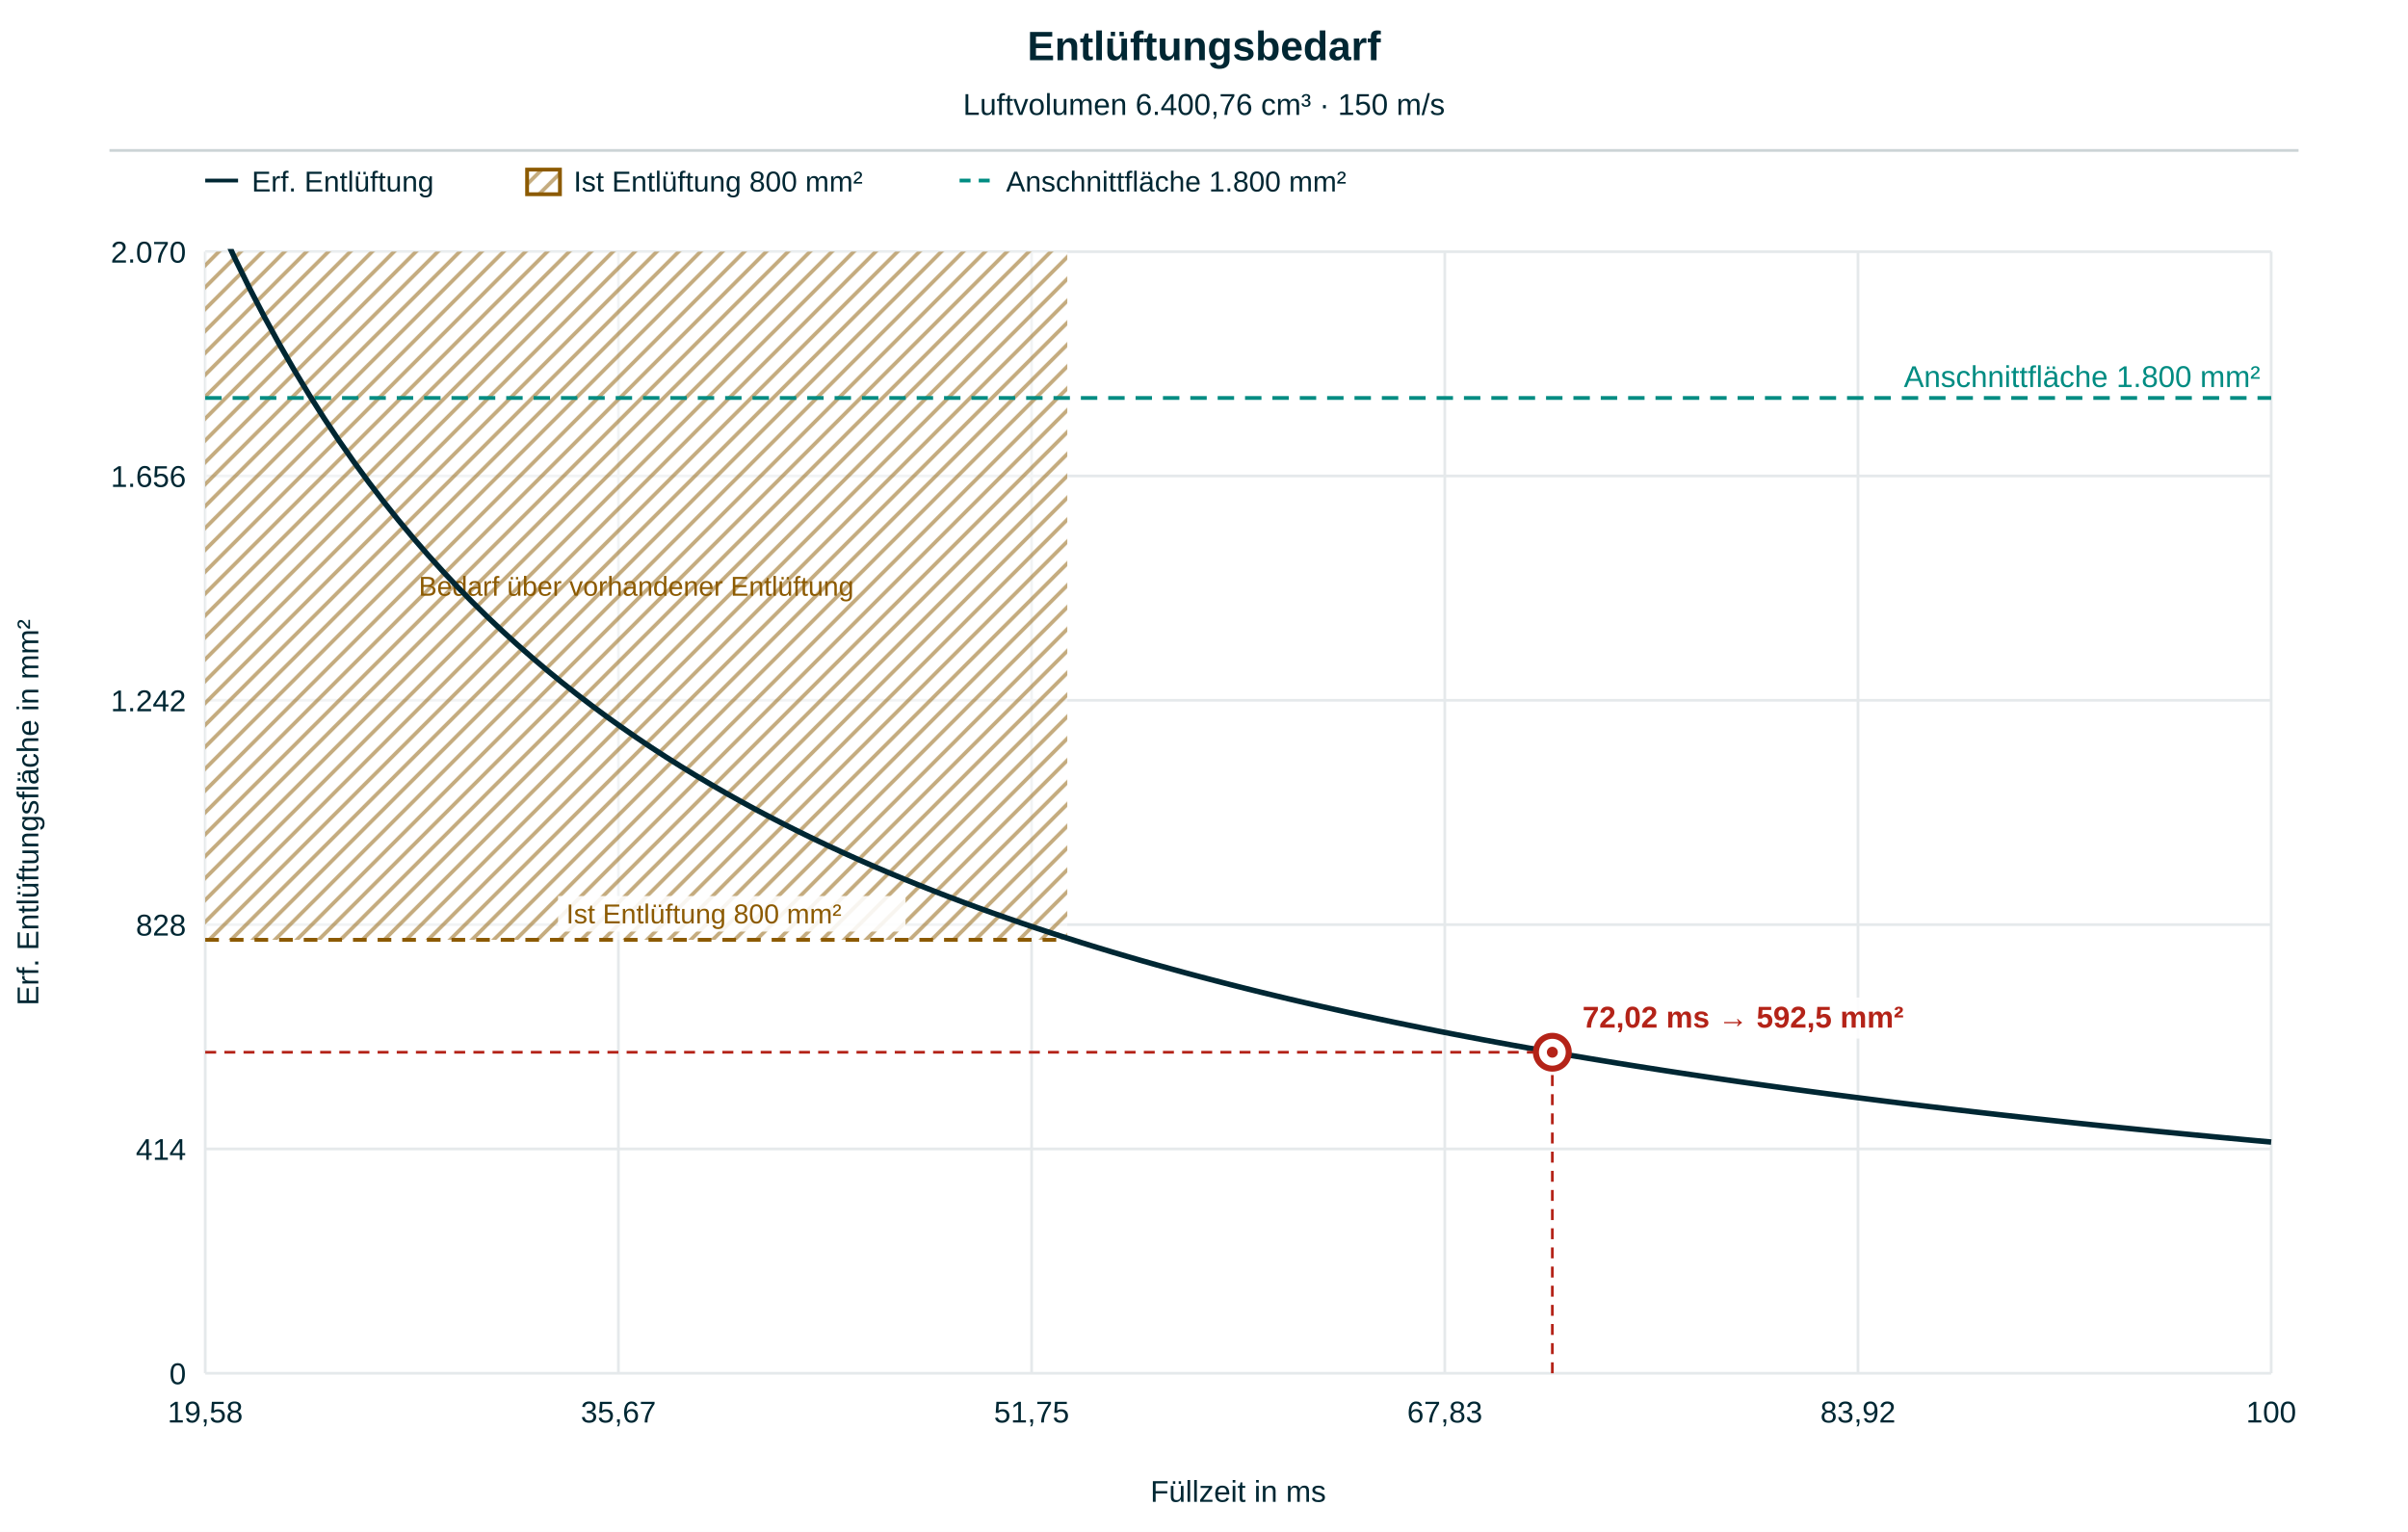
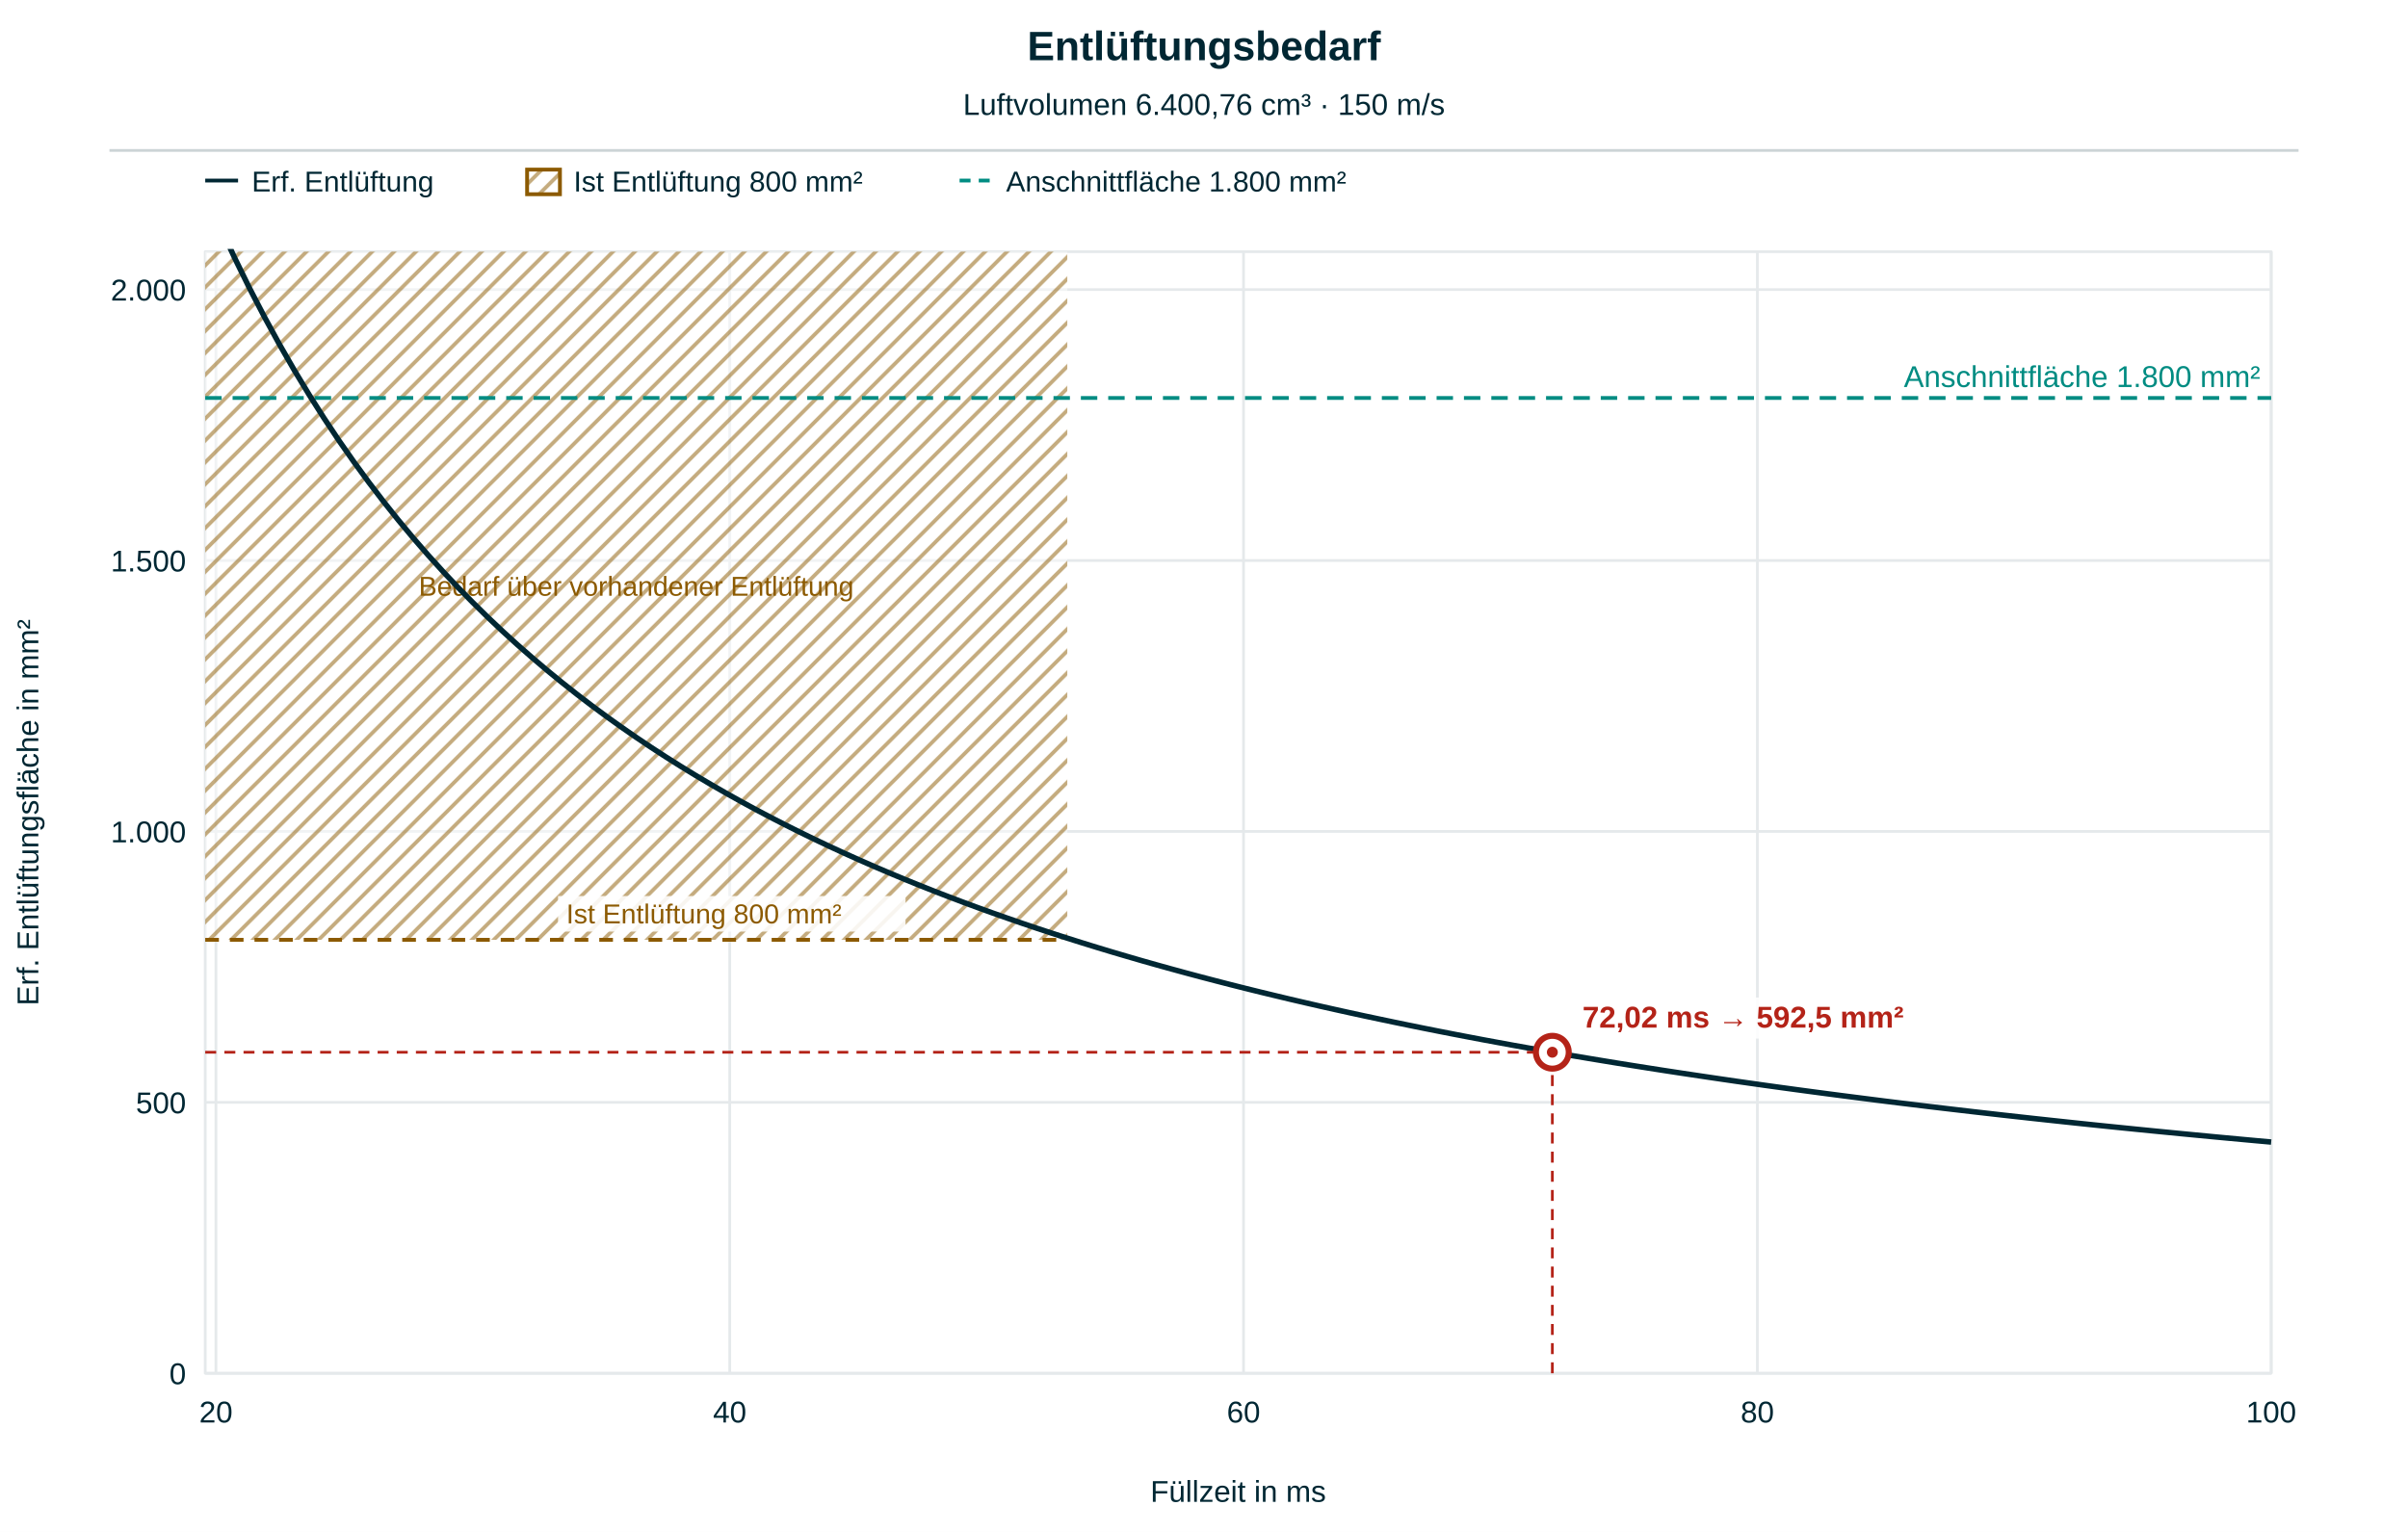
<svg xmlns="http://www.w3.org/2000/svg" viewBox="0 0 880 560" font-family="Arial, Helvetica, sans-serif" role="img">
  <defs>
    <clipPath id="clip0">
      <path d="M75.00 92.00h755.00v410.00h-755.00Z" />
    </clipPath>
    <pattern id="pat0" patternUnits="userSpaceOnUse" width="8" height="8">
      <path d="M-2 6L6 -2M2 10L10 2" fill="none" stroke="#8c5a00" stroke-opacity="0.5" stroke-width="1.4" />
    </pattern>
    <clipPath id="clip1">
      <path d="M74.00 91.00h757.00v412.00h-757.00Z" />
    </clipPath>
  </defs>
  <rect x="0.00" y="0.00" width="880.00" height="560.00" fill="#ffffff" />
  <text x="440.00" y="22.00" font-family="Arial, Helvetica, sans-serif" font-size="15" font-weight="700" fill="#002733" text-anchor="middle">Entlüftungsbedarf</text>
  <text x="440.00" y="42.00" font-family="Arial, Helvetica, sans-serif" font-size="11" font-weight="400" fill="#002733" text-anchor="middle">Luftvolumen 6.400,76 cm³ · 150 m/s</text>
  <path d="M40.00 55.00L840.00 55.00" fill="none" stroke="#ccd4d6" stroke-width="1" stroke-linejoin="round" />
-   <path d="M75.00 92.00L75.00 502.00" fill="none" stroke="#e5e9eb" stroke-width="1" stroke-linejoin="round" />
-   <path d="M75.00 92.00L830.00 92.00" fill="none" stroke="#e5e9eb" stroke-width="1" stroke-linejoin="round" />
-   <text x="75.00" y="520.00" font-family="Arial, Helvetica, sans-serif" font-size="11" font-weight="400" fill="#002733" text-anchor="middle">19,58</text>
-   <text x="68.00" y="96.00" font-family="Arial, Helvetica, sans-serif" font-size="11" font-weight="400" fill="#002733" text-anchor="end">2.070</text>
-   <path d="M226.00 92.00L226.00 502.00" fill="none" stroke="#e5e9eb" stroke-width="1" stroke-linejoin="round" />
-   <path d="M75.00 174.00L830.00 174.00" fill="none" stroke="#e5e9eb" stroke-width="1" stroke-linejoin="round" />
-   <text x="226.00" y="520.00" font-family="Arial, Helvetica, sans-serif" font-size="11" font-weight="400" fill="#002733" text-anchor="middle">35,67</text>
-   <text x="68.00" y="178.00" font-family="Arial, Helvetica, sans-serif" font-size="11" font-weight="400" fill="#002733" text-anchor="end">1.656</text>
-   <path d="M377.00 92.00L377.00 502.00" fill="none" stroke="#e5e9eb" stroke-width="1" stroke-linejoin="round" />
-   <path d="M75.00 256.00L830.00 256.00" fill="none" stroke="#e5e9eb" stroke-width="1" stroke-linejoin="round" />
-   <text x="377.00" y="520.00" font-family="Arial, Helvetica, sans-serif" font-size="11" font-weight="400" fill="#002733" text-anchor="middle">51,75</text>
-   <text x="68.00" y="260.00" font-family="Arial, Helvetica, sans-serif" font-size="11" font-weight="400" fill="#002733" text-anchor="end">1.242</text>
-   <path d="M528.00 92.00L528.00 502.00" fill="none" stroke="#e5e9eb" stroke-width="1" stroke-linejoin="round" />
-   <path d="M75.00 338.00L830.00 338.00" fill="none" stroke="#e5e9eb" stroke-width="1" stroke-linejoin="round" />
-   <text x="528.00" y="520.00" font-family="Arial, Helvetica, sans-serif" font-size="11" font-weight="400" fill="#002733" text-anchor="middle">67,83</text>
-   <text x="68.00" y="342.00" font-family="Arial, Helvetica, sans-serif" font-size="11" font-weight="400" fill="#002733" text-anchor="end">828</text>
-   <path d="M679.00 92.00L679.00 502.00" fill="none" stroke="#e5e9eb" stroke-width="1" stroke-linejoin="round" />
-   <path d="M75.00 420.00L830.00 420.00" fill="none" stroke="#e5e9eb" stroke-width="1" stroke-linejoin="round" />
-   <text x="679.00" y="520.00" font-family="Arial, Helvetica, sans-serif" font-size="11" font-weight="400" fill="#002733" text-anchor="middle">83,92</text>
-   <text x="68.00" y="424.00" font-family="Arial, Helvetica, sans-serif" font-size="11" font-weight="400" fill="#002733" text-anchor="end">414</text>
+   <path d="M75.00 92.00h755.00v410.00h-755.00Z" fill="none" stroke="#e5e9eb" stroke-width="1" stroke-linejoin="round" />
+   <path d="M78.91 92.00L78.91 502.00" fill="none" stroke="#e5e9eb" stroke-width="1" stroke-linejoin="round" />
+   <text x="78.91" y="520.00" font-family="Arial, Helvetica, sans-serif" font-size="11" font-weight="400" fill="#002733" text-anchor="middle">20</text>
+   <path d="M266.68 92.00L266.68 502.00" fill="none" stroke="#e5e9eb" stroke-width="1" stroke-linejoin="round" />
+   <text x="266.68" y="520.00" font-family="Arial, Helvetica, sans-serif" font-size="11" font-weight="400" fill="#002733" text-anchor="middle">40</text>
+   <path d="M454.45 92.00L454.45 502.00" fill="none" stroke="#e5e9eb" stroke-width="1" stroke-linejoin="round" />
+   <text x="454.45" y="520.00" font-family="Arial, Helvetica, sans-serif" font-size="11" font-weight="400" fill="#002733" text-anchor="middle">60</text>
+   <path d="M642.23 92.00L642.23 502.00" fill="none" stroke="#e5e9eb" stroke-width="1" stroke-linejoin="round" />
+   <text x="642.23" y="520.00" font-family="Arial, Helvetica, sans-serif" font-size="11" font-weight="400" fill="#002733" text-anchor="middle">80</text>
  <path d="M830.00 92.00L830.00 502.00" fill="none" stroke="#e5e9eb" stroke-width="1" stroke-linejoin="round" />
+   <text x="830.00" y="520.00" font-family="Arial, Helvetica, sans-serif" font-size="11" font-weight="400" fill="#002733" text-anchor="middle">100</text>
  <path d="M75.00 502.00L830.00 502.00" fill="none" stroke="#e5e9eb" stroke-width="1" stroke-linejoin="round" />
-   <text x="830.00" y="520.00" font-family="Arial, Helvetica, sans-serif" font-size="11" font-weight="400" fill="#002733" text-anchor="middle">100</text>
  <text x="68.00" y="506.00" font-family="Arial, Helvetica, sans-serif" font-size="11" font-weight="400" fill="#002733" text-anchor="end">0</text>
+   <path d="M75.00 402.97L830.00 402.97" fill="none" stroke="#e5e9eb" stroke-width="1" stroke-linejoin="round" />
+   <text x="68.00" y="406.97" font-family="Arial, Helvetica, sans-serif" font-size="11" font-weight="400" fill="#002733" text-anchor="end">500</text>
+   <path d="M75.00 303.93L830.00 303.93" fill="none" stroke="#e5e9eb" stroke-width="1" stroke-linejoin="round" />
+   <text x="68.00" y="307.93" font-family="Arial, Helvetica, sans-serif" font-size="11" font-weight="400" fill="#002733" text-anchor="end">1.000</text>
+   <path d="M75.00 204.90L830.00 204.90" fill="none" stroke="#e5e9eb" stroke-width="1" stroke-linejoin="round" />
+   <text x="68.00" y="208.90" font-family="Arial, Helvetica, sans-serif" font-size="11" font-weight="400" fill="#002733" text-anchor="end">1.500</text>
+   <path d="M75.00 105.86L830.00 105.86" fill="none" stroke="#e5e9eb" stroke-width="1" stroke-linejoin="round" />
+   <text x="68.00" y="109.86" font-family="Arial, Helvetica, sans-serif" font-size="11" font-weight="400" fill="#002733" text-anchor="end">2.000</text>
  <text x="452.50" y="549.00" font-family="Arial, Helvetica, sans-serif" font-size="11" font-weight="400" fill="#002733" text-anchor="middle">Füllzeit in ms</text>
  <text x="0.00" y="0.00" font-family="Arial, Helvetica, sans-serif" font-size="11" font-weight="400" fill="#002733" text-anchor="middle" transform="translate(14.00 297.00) rotate(-90.00)">Erf. Entlüftungsfläche in mm²</text>
  <g clip-path="url(#clip0)">
    <path d="M75.00 343.55L80.43 343.55L85.86 343.55L91.29 343.55L96.73 343.55L102.16 343.55L107.59 343.55L113.02 343.55L118.45 343.55L123.88 343.55L129.32 343.55L134.75 343.55L140.18 343.55L145.61 343.55L151.04 343.55L156.47 343.55L161.91 343.55L167.34 343.55L172.77 343.55L178.20 343.55L183.63 343.55L189.06 343.55L194.50 343.55L199.93 343.55L205.36 343.55L210.79 343.55L216.22 343.55L221.65 343.55L227.09 343.55L232.52 343.55L237.95 343.55L243.38 343.55L248.81 343.55L254.24 343.55L259.68 343.55L265.11 343.55L270.54 343.55L275.97 343.55L281.40 343.55L286.83 343.55L292.27 343.55L297.70 343.55L303.13 343.55L308.56 343.55L313.99 343.55L319.42 343.55L324.86 343.55L330.29 343.55L335.72 343.55L341.15 343.55L346.58 343.55L352.01 343.55L357.45 343.55L362.88 343.55L368.31 343.55L373.74 343.55L379.17 343.55L384.60 343.55L390.04 343.55L390.04 92.00L75.00 92.00Z" fill="rgba(255,255,255,.45)" fill-rule="nonzero" />
    <path d="M75.00 343.55L80.43 343.55L85.86 343.55L91.29 343.55L96.73 343.55L102.16 343.55L107.59 343.55L113.02 343.55L118.45 343.55L123.88 343.55L129.32 343.55L134.75 343.55L140.18 343.55L145.61 343.55L151.04 343.55L156.47 343.55L161.91 343.55L167.34 343.55L172.77 343.55L178.20 343.55L183.63 343.55L189.06 343.55L194.50 343.55L199.93 343.55L205.36 343.55L210.79 343.55L216.22 343.55L221.65 343.55L227.09 343.55L232.52 343.55L237.95 343.55L243.38 343.55L248.81 343.55L254.24 343.55L259.68 343.55L265.11 343.55L270.54 343.55L275.97 343.55L281.40 343.55L286.83 343.55L292.27 343.55L297.70 343.55L303.13 343.55L308.56 343.55L313.99 343.55L319.42 343.55L324.86 343.55L330.29 343.55L335.72 343.55L341.15 343.55L346.58 343.55L352.01 343.55L357.45 343.55L362.88 343.55L368.31 343.55L373.74 343.55L379.17 343.55L384.60 343.55L390.04 343.55L390.04 92.00L75.00 92.00Z" fill="url(#pat0)" fill-rule="nonzero" />
    <path d="M75.00 343.55L80.43 343.55L85.86 343.55L91.29 343.55L96.73 343.55L102.16 343.55L107.59 343.55L113.02 343.55L118.45 343.55L123.88 343.55L129.32 343.55L134.75 343.55L140.18 343.55L145.61 343.55L151.04 343.55L156.47 343.55L161.91 343.55L167.34 343.55L172.77 343.55L178.20 343.55L183.63 343.55L189.06 343.55L194.50 343.55L199.93 343.55L205.36 343.55L210.79 343.55L216.22 343.55L221.65 343.55L227.09 343.55L232.52 343.55L237.95 343.55L243.38 343.55L248.81 343.55L254.24 343.55L259.68 343.55L265.11 343.55L270.54 343.55L275.97 343.55L281.40 343.55L286.83 343.55L292.27 343.55L297.70 343.55L303.13 343.55L308.56 343.55L313.99 343.55L319.42 343.55L324.86 343.55L330.29 343.55L335.72 343.55L341.15 343.55L346.58 343.55L352.01 343.55L357.45 343.55L362.88 343.55L368.31 343.55L373.74 343.55L379.17 343.55L384.60 343.55L390.04 343.55" fill="none" stroke="#8c5a00" stroke-width="1.4" stroke-dasharray="5 4" stroke-linejoin="round" />
    <rect x="203.93" y="327.55" width="127.00" height="13.00" fill="rgba(255,255,255,.88)" />
    <text x="206.93" y="337.55" font-family="Arial, Helvetica, sans-serif" font-size="10" font-weight="400" fill="#8c5a00" text-anchor="start">Ist Entlüftung 800 mm²</text>
    <path d="M75.00 145.48L830.00 145.48" fill="none" stroke="#008c82" stroke-width="1.4" stroke-dasharray="6 4" stroke-linejoin="round" />
    <text x="826.00" y="141.48" font-family="Arial, Helvetica, sans-serif" font-size="11" font-weight="400" fill="#008c82" text-anchor="end">Anschnittfläche 1.800 mm²</text>
    <text x="232.52" y="217.77" font-family="Arial, Helvetica, sans-serif" font-size="10" font-weight="400" fill="#8c5a00" text-anchor="middle">Bedarf über vorhandener Entlüftung</text>
  </g>
  <g clip-path="url(#clip1)">
    <path d="M75.00 70.42L80.43 82.80L85.86 94.50L91.29 105.56L96.73 116.03L102.16 125.96L107.59 135.40L113.02 144.38L118.45 152.92L123.88 161.07L129.32 168.84L134.75 176.27L140.18 183.37L145.61 190.18L151.04 196.69L156.47 202.94L161.91 208.94L167.34 214.70L172.77 220.24L178.20 225.58L183.63 230.71L189.06 235.66L194.50 240.42L199.93 245.03L205.36 249.47L210.79 253.76L216.22 257.91L221.65 261.92L227.09 265.80L232.52 269.56L237.95 273.20L243.38 276.73L248.81 280.15L254.24 283.47L259.68 286.69L265.11 289.81L270.54 292.85L275.97 295.80L281.40 298.67L286.83 301.46L292.27 304.18L297.70 306.82L303.13 309.40L308.56 311.90L313.99 314.34L319.42 316.72L324.86 319.04L330.29 321.31L335.72 323.51L341.15 325.67L346.58 327.77L352.01 329.82L357.45 331.83L362.88 333.79L368.31 335.70L373.74 337.58L379.17 339.41L384.60 341.20L390.04 342.95L395.47 344.66L400.90 346.34L406.33 347.98L411.76 349.58L417.19 351.16L422.63 352.70L428.06 354.21L433.49 355.69L438.92 357.14L444.35 358.56L449.78 359.96L455.22 361.33L460.65 362.67L466.08 363.98L471.51 365.28L476.94 366.54L482.37 367.79L487.81 369.01L493.24 370.21L498.67 371.39L504.10 372.54L509.53 373.68L514.96 374.80L520.40 375.90L525.83 376.98L531.26 378.04L536.69 379.08L542.12 380.11L547.55 381.11L552.99 382.11L558.42 383.08L563.85 384.04L569.28 384.99L574.71 385.92L580.14 386.83L585.58 387.73L591.01 388.62L596.44 389.49L601.87 390.35L607.30 391.20L612.73 392.03L618.17 392.85L623.60 393.66L629.03 394.46L634.46 395.25L639.89 396.02L645.32 396.79L650.76 397.54L656.19 398.28L661.62 399.01L667.05 399.73L672.48 400.44L677.91 401.14L683.35 401.83L688.78 402.52L694.21 403.19L699.64 403.85L705.07 404.51L710.50 405.15L715.94 405.79L721.37 406.42L726.80 407.04L732.23 407.66L737.66 408.26L743.09 408.86L748.53 409.45L753.96 410.03L759.39 410.61L764.82 411.18L770.25 411.74L775.68 412.29L781.12 412.84L786.55 413.38L791.98 413.91L797.41 414.44L802.84 414.96L808.27 415.48L813.71 415.99L819.14 416.49L824.57 416.99L830.00 417.48" fill="none" stroke="#002733" stroke-width="2" stroke-linejoin="round" />
  </g>
  <path d="M75.00 66.00L87.00 66.00" fill="none" stroke="#002733" stroke-width="1.4" stroke-linejoin="round" />
  <text x="92.00" y="70.00" font-family="Arial, Helvetica, sans-serif" font-size="10.5" font-weight="400" fill="#002733" text-anchor="start">Erf. Entlüftung</text>
  <rect x="192.63" y="62.00" width="12.00" height="9.00" fill="rgba(255,255,255,.45)" />
  <rect x="192.63" y="62.00" width="12.00" height="9.00" fill="url(#pat0)" />
  <rect x="192.63" y="62.00" width="12.00" height="9.00" fill="none" stroke="#8c5a00" stroke-width="1.4" />
  <text x="209.63" y="70.00" font-family="Arial, Helvetica, sans-serif" font-size="10.5" font-weight="400" fill="#002733" text-anchor="start">Ist Entlüftung 800 mm²</text>
  <path d="M350.68 66.00L362.68 66.00" fill="none" stroke="#008c82" stroke-width="1.4" stroke-dasharray="4 3" stroke-linejoin="round" />
  <text x="367.68" y="70.00" font-family="Arial, Helvetica, sans-serif" font-size="10.5" font-weight="400" fill="#002733" text-anchor="start">Anschnittfläche 1.800 mm²</text>
  <path d="M75.00 384.65L567.30 384.65M567.30 502.00L567.30 384.65" fill="none" stroke="#b42318" stroke-width="1" stroke-dasharray="4 3" stroke-linejoin="round" />
  <circle cx="567.30" cy="384.65" r="6" fill="#ffffff" />
  <circle cx="567.30" cy="384.65" r="6" fill="none" stroke="#b42318" stroke-width="2.2" />
  <circle cx="567.30" cy="384.65" r="2" fill="#b42318" />
  <rect x="574.30" y="364.65" width="129.00" height="15.00" fill="rgba(255,255,255,.88)" />
  <text x="578.30" y="375.65" font-family="Arial, Helvetica, sans-serif" font-size="11" font-weight="700" fill="#b42318" text-anchor="start">72,02 ms → 592,5 mm²</text>
</svg>
